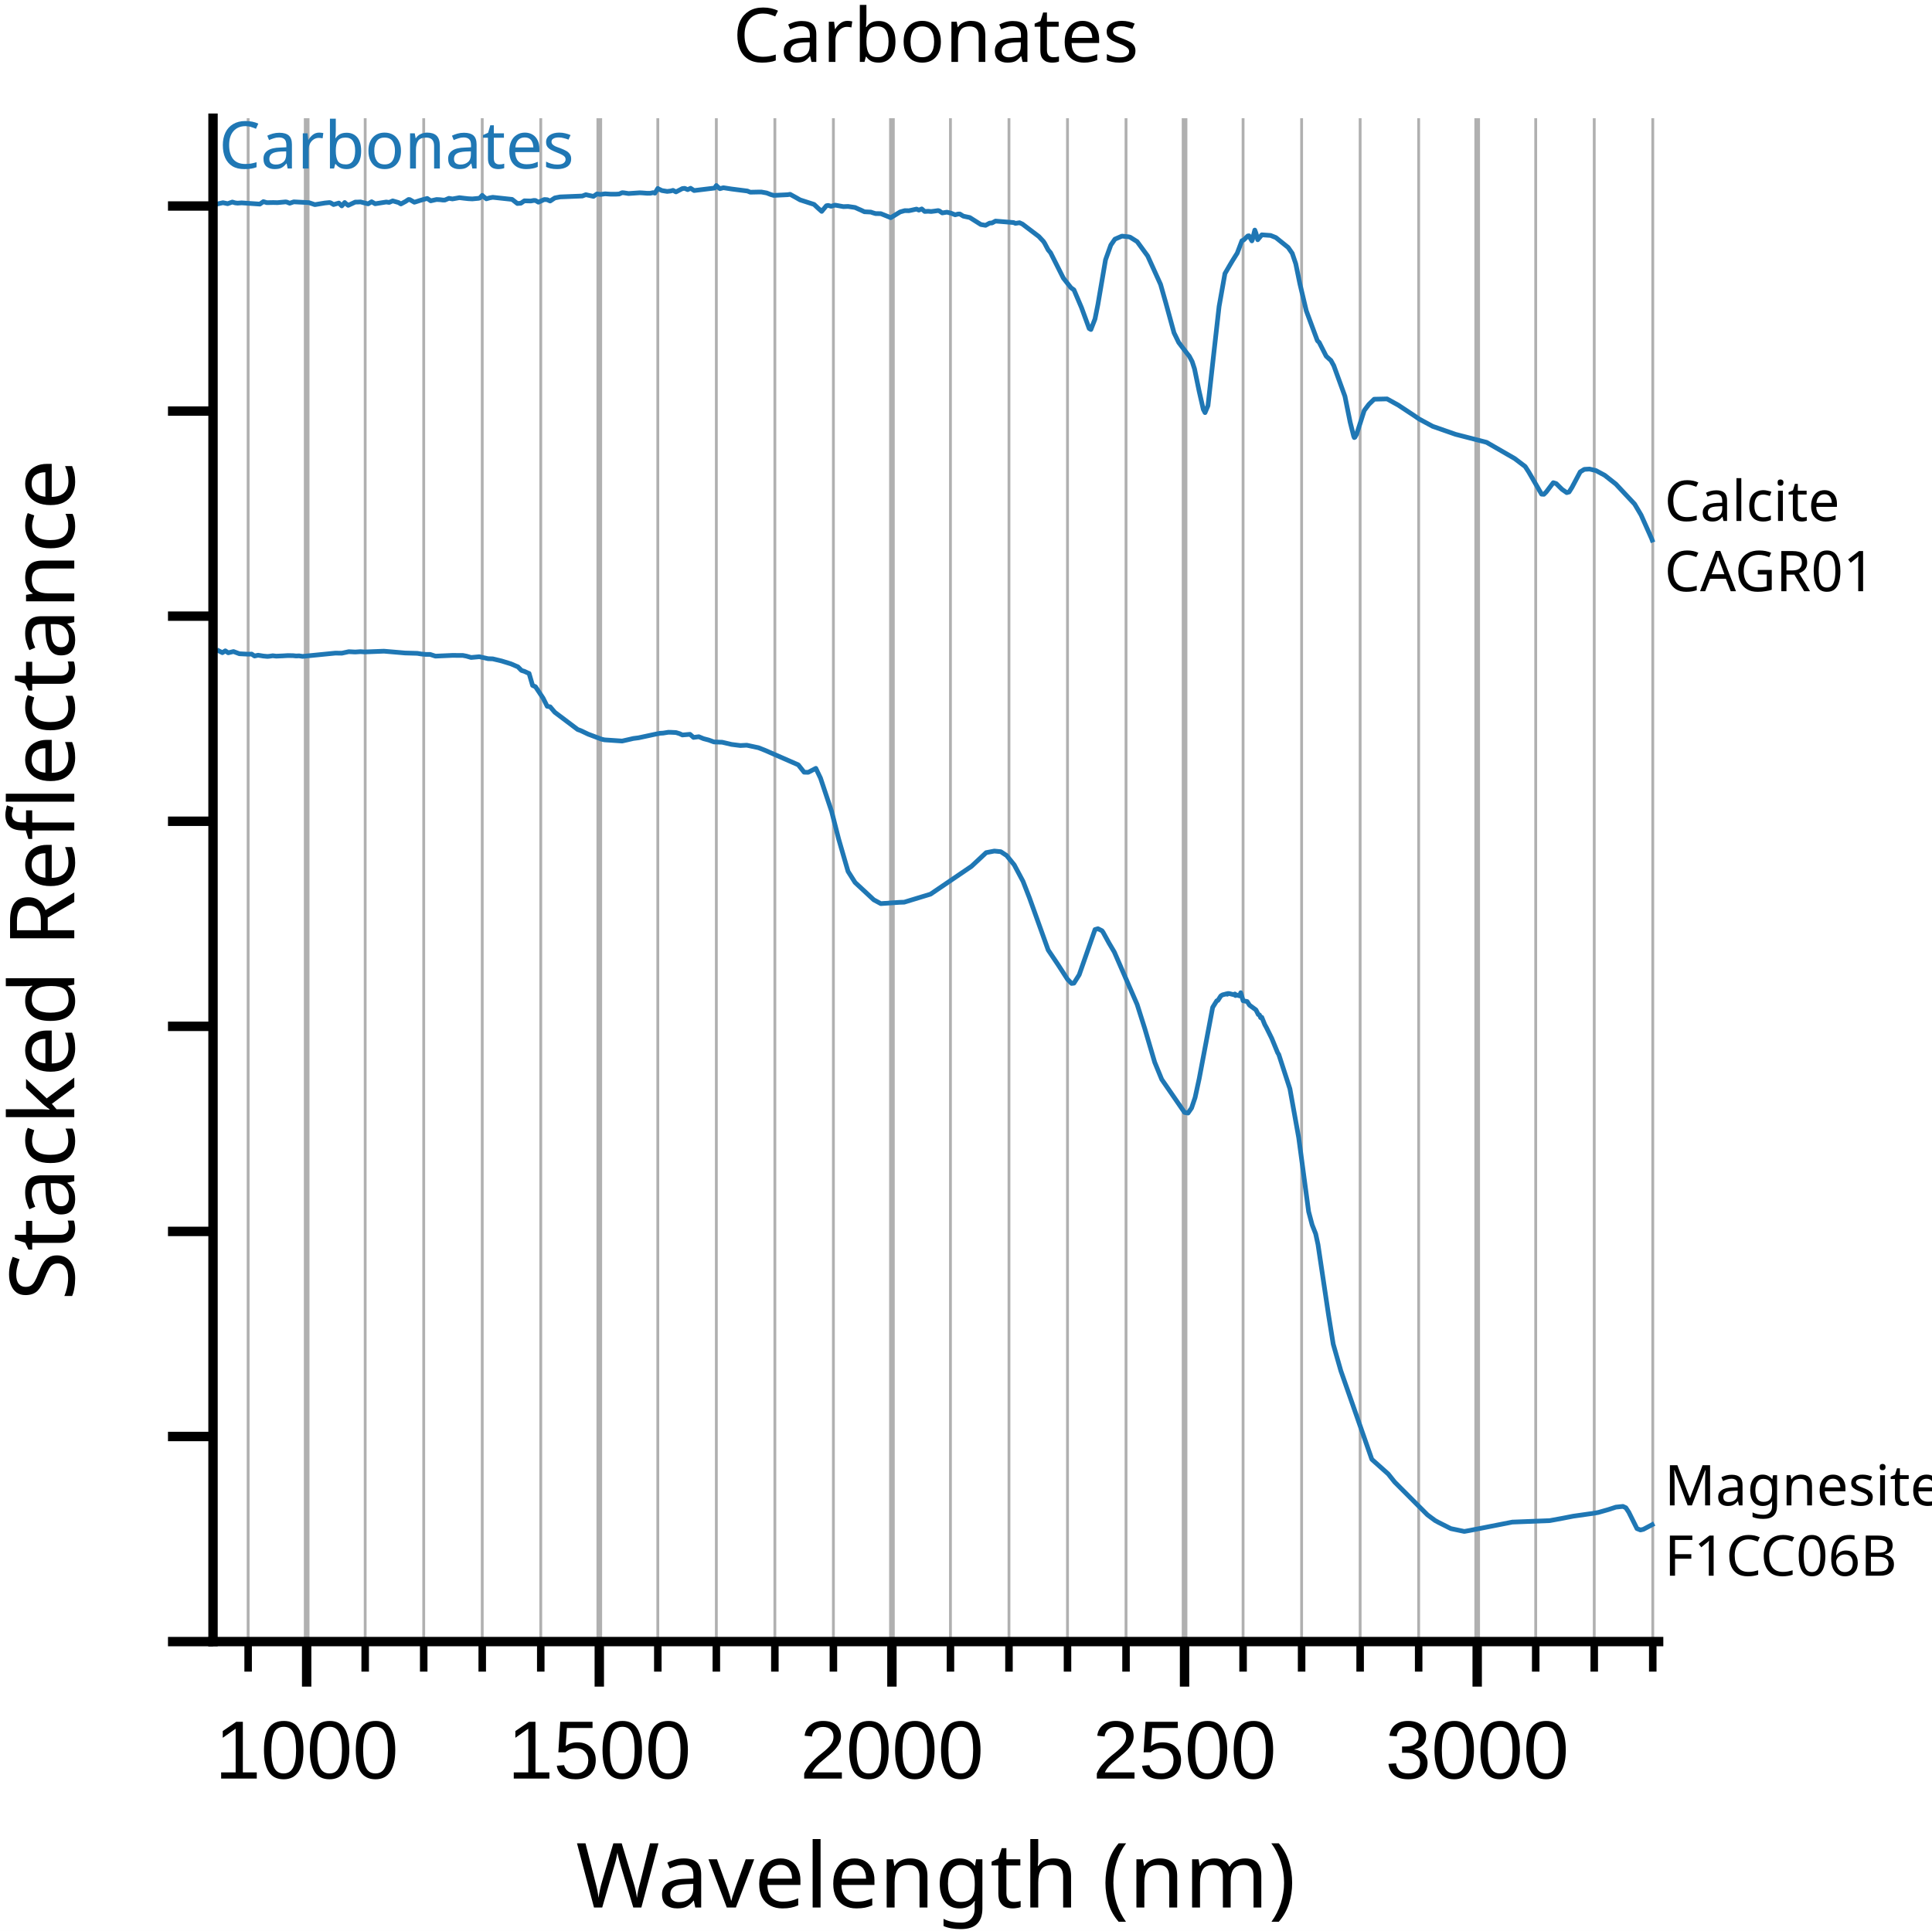
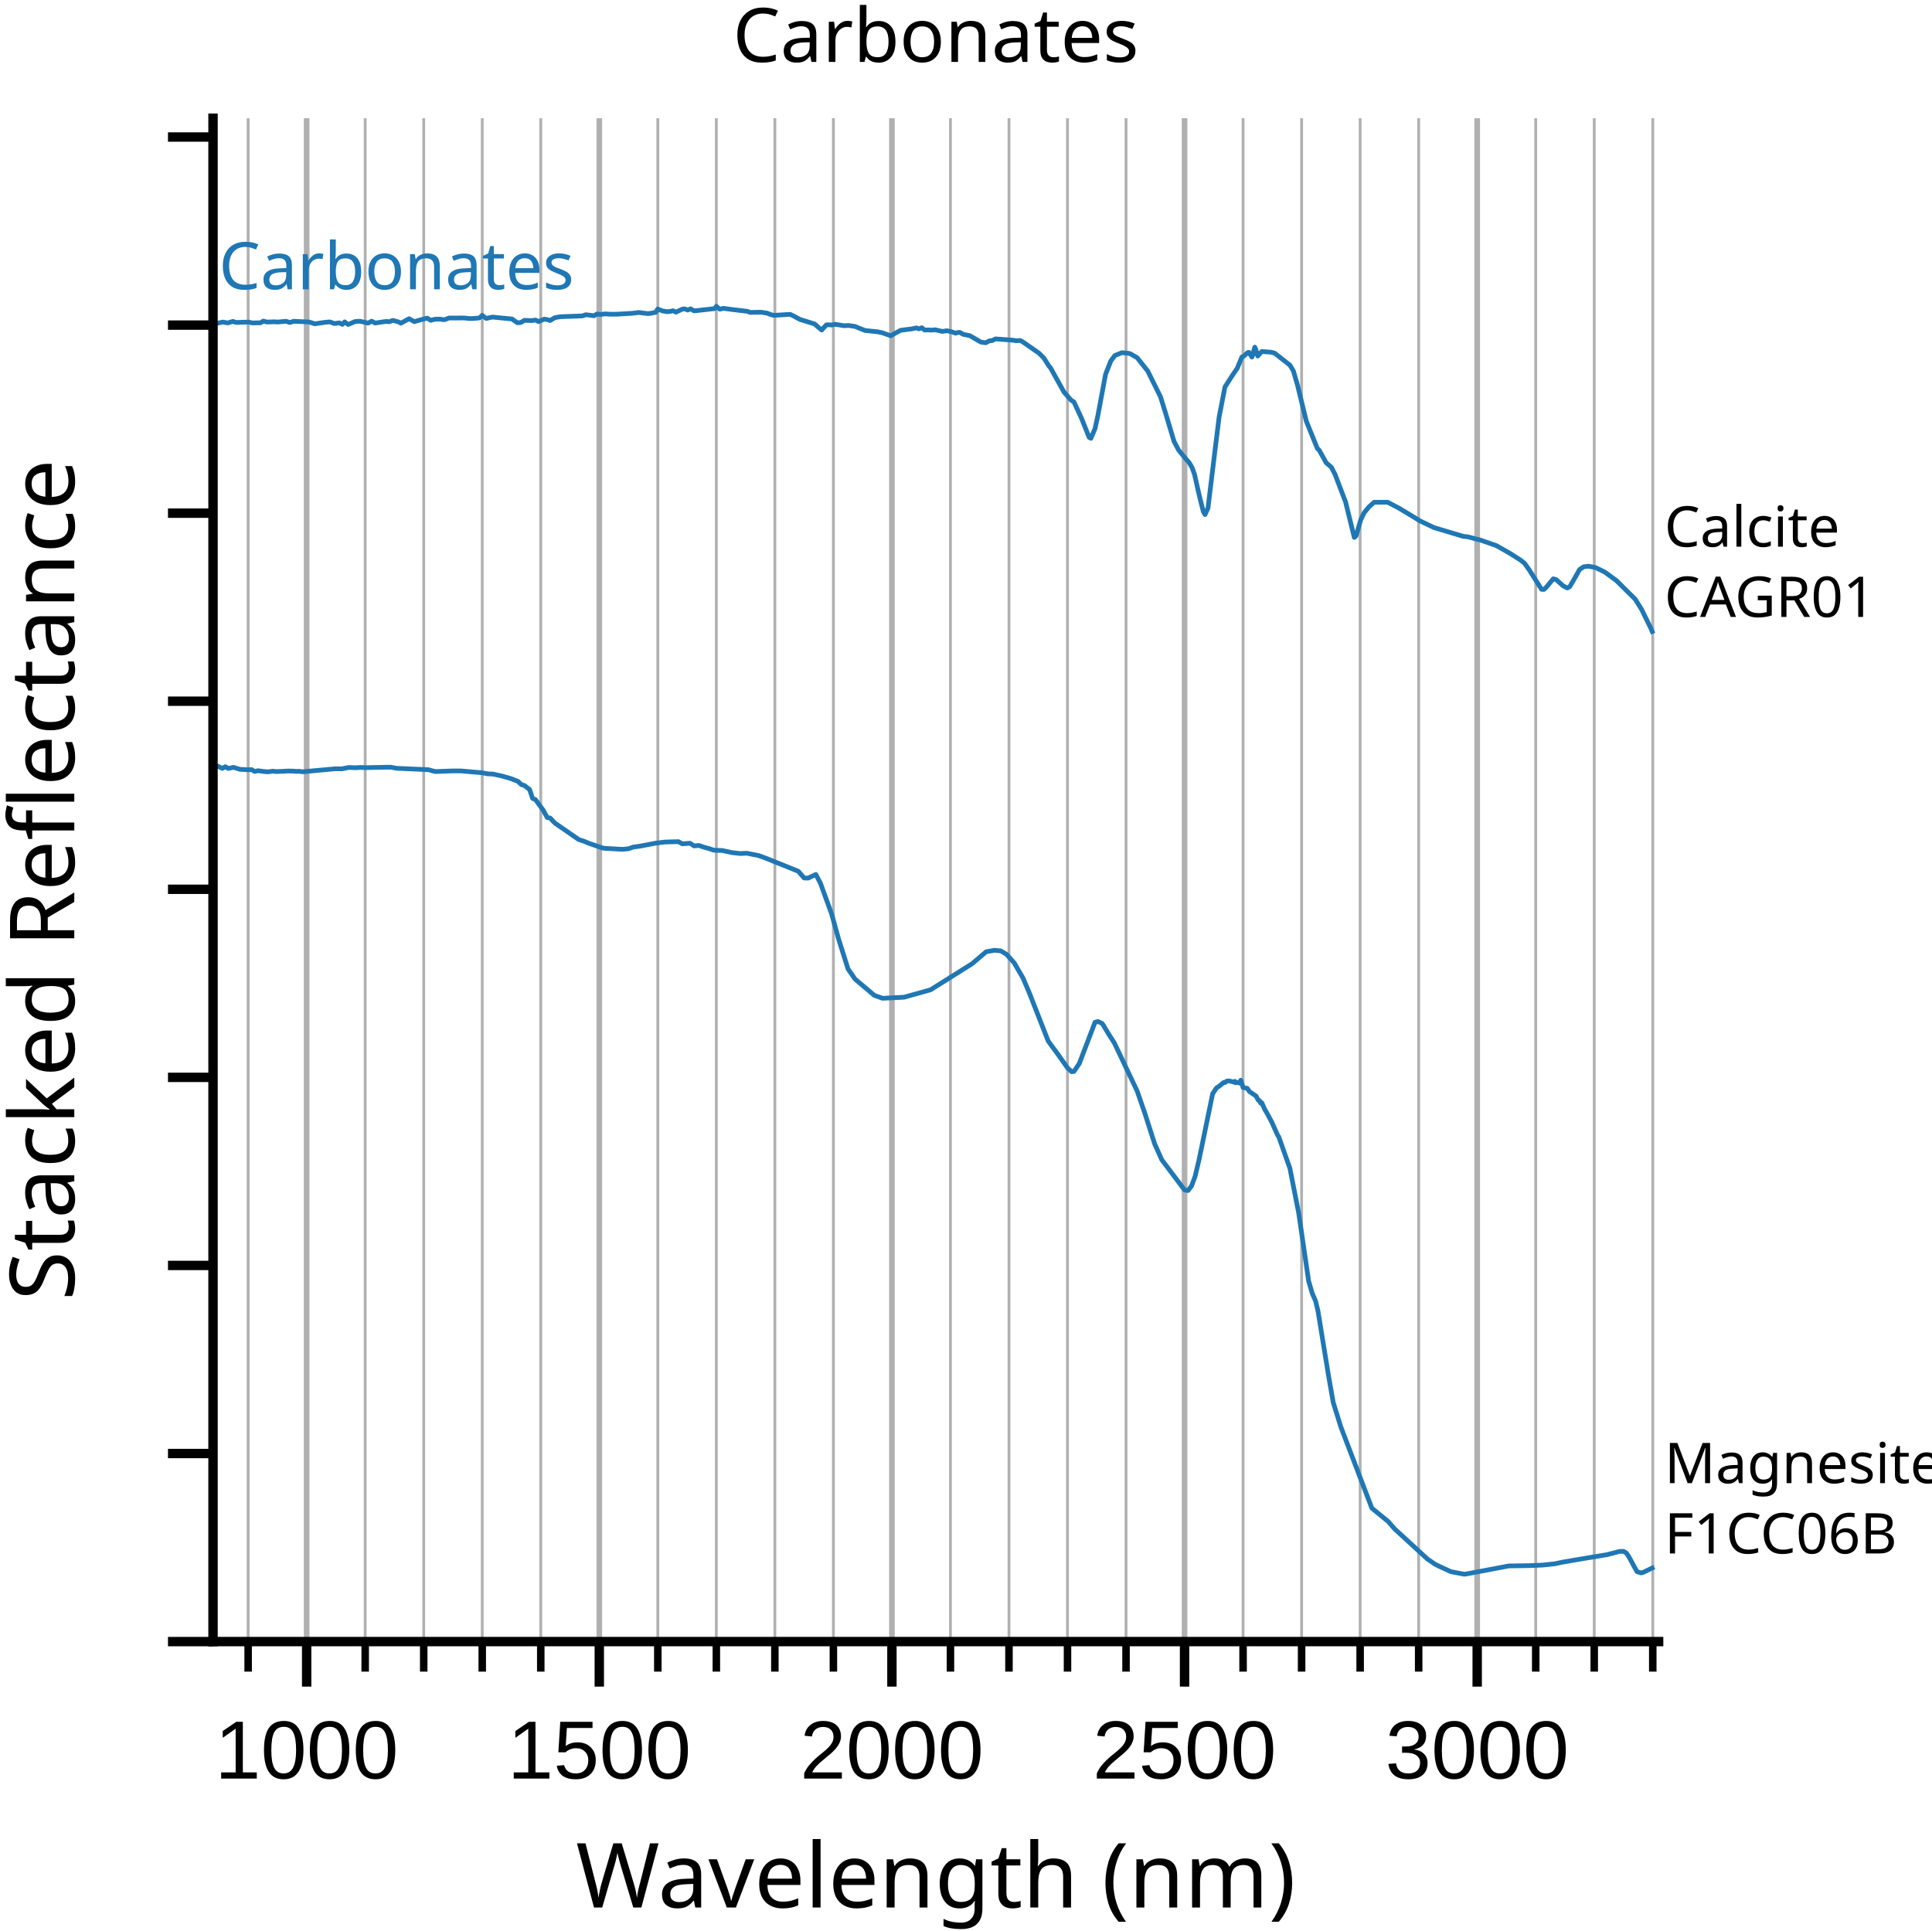
<svg xmlns="http://www.w3.org/2000/svg" xmlns:xlink="http://www.w3.org/1999/xlink" width="205.888pt" height="205.798pt" viewBox="0 0 205.888 205.798" version="1.1">
  <defs>
    <style type="text/css">*{stroke-linejoin: round; stroke-linecap: butt}</style>
  </defs>
  <g id="figure_1">
    <g id="patch_1">
      <path d="M 0 205.798  L 205.888 205.798  L 205.888 0  L 0 0  z " style="fill: #ffffff" />
    </g>
    <g id="axes_1">
      <g id="patch_2">
        <path d="M 22.701 174.959  L 176.755 174.959  L 176.755 12.598  L 22.701 12.598  z " style="fill: #ffffff" />
      </g>
      <g id="matplotlib.axis_1">
        <g id="xtick_1">
          <g id="line2d_1">
-             <path d="M 32.68 174.959  L 32.68 12.598  " clip-path="url(#p434ab0bc68)" style="fill: none; stroke: #b0b0b0; stroke-width: 0.6; stroke-linecap: square" />
+             <path d="M 32.68 174.959  L 32.68 12.598  " clip-path="url(#pa2abac0d50)" style="fill: none; stroke: #b0b0b0; stroke-width: 0.6; stroke-linecap: square" />
          </g>
          <g id="line2d_2">
            <defs>
-               <path id="ma4234cf986" d="M 0 0  L 0 4.8  " style="stroke: #000000" />
+               <path id="mbde51d1d31" d="M 0 0  L 0 4.8  " style="stroke: #000000" />
            </defs>
            <g>
-               <use xlink:href="#ma4234cf986" x="32.68" y="174.959" style="stroke: #000000" />
+               <use xlink:href="#mbde51d1d31" x="32.68" y="174.959" style="stroke: #000000" />
            </g>
          </g>
          <g id="text_1">
            <text style="font: 8.8px 'Arial'; text-anchor: middle" x="32.68" y="189.558" transform="rotate(-0 32.68021 189.5577)">1000</text>
          </g>
        </g>
        <g id="xtick_2">
          <g id="line2d_3">
-             <path d="M 63.865 174.959  L 63.865 12.598  " clip-path="url(#p434ab0bc68)" style="fill: none; stroke: #b0b0b0; stroke-width: 0.6; stroke-linecap: square" />
+             <path d="M 63.865 174.959  L 63.865 12.598  " clip-path="url(#pa2abac0d50)" style="fill: none; stroke: #b0b0b0; stroke-width: 0.6; stroke-linecap: square" />
          </g>
          <g id="line2d_4">
            <g>
-               <use xlink:href="#ma4234cf986" x="63.865" y="174.959" style="stroke: #000000" />
+               <use xlink:href="#mbde51d1d31" x="63.865" y="174.959" style="stroke: #000000" />
            </g>
          </g>
          <g id="text_2">
            <text style="font: 8.8px 'Arial'; text-anchor: middle" x="63.865" y="189.558" transform="rotate(-0 63.86526 189.5577)">1500</text>
          </g>
        </g>
        <g id="xtick_3">
          <g id="line2d_5">
-             <path d="M 95.05 174.959  L 95.05 12.598  " clip-path="url(#p434ab0bc68)" style="fill: none; stroke: #b0b0b0; stroke-width: 0.6; stroke-linecap: square" />
+             <path d="M 95.05 174.959  L 95.05 12.598  " clip-path="url(#pa2abac0d50)" style="fill: none; stroke: #b0b0b0; stroke-width: 0.6; stroke-linecap: square" />
          </g>
          <g id="line2d_6">
            <g>
-               <use xlink:href="#ma4234cf986" x="95.05" y="174.959" style="stroke: #000000" />
+               <use xlink:href="#mbde51d1d31" x="95.05" y="174.959" style="stroke: #000000" />
            </g>
          </g>
          <g id="text_3">
            <text style="font: 8.8px 'Arial'; text-anchor: middle" x="95.05" y="189.558" transform="rotate(-0 95.0503 189.5577)">2000</text>
          </g>
        </g>
        <g id="xtick_4">
          <g id="line2d_7">
-             <path d="M 126.235 174.959  L 126.235 12.598  " clip-path="url(#p434ab0bc68)" style="fill: none; stroke: #b0b0b0; stroke-width: 0.6; stroke-linecap: square" />
+             <path d="M 126.235 174.959  L 126.235 12.598  " clip-path="url(#pa2abac0d50)" style="fill: none; stroke: #b0b0b0; stroke-width: 0.6; stroke-linecap: square" />
          </g>
          <g id="line2d_8">
            <g>
-               <use xlink:href="#ma4234cf986" x="126.235" y="174.959" style="stroke: #000000" />
+               <use xlink:href="#mbde51d1d31" x="126.235" y="174.959" style="stroke: #000000" />
            </g>
          </g>
          <g id="text_4">
            <text style="font: 8.8px 'Arial'; text-anchor: middle" x="126.235" y="189.558" transform="rotate(-0 126.2353 189.5577)">2500</text>
          </g>
        </g>
        <g id="xtick_5">
          <g id="line2d_9">
-             <path d="M 157.42 174.959  L 157.42 12.598  " clip-path="url(#p434ab0bc68)" style="fill: none; stroke: #b0b0b0; stroke-width: 0.6; stroke-linecap: square" />
+             <path d="M 157.42 174.959  L 157.42 12.598  " clip-path="url(#pa2abac0d50)" style="fill: none; stroke: #b0b0b0; stroke-width: 0.6; stroke-linecap: square" />
          </g>
          <g id="line2d_10">
            <g>
-               <use xlink:href="#ma4234cf986" x="157.42" y="174.959" style="stroke: #000000" />
+               <use xlink:href="#mbde51d1d31" x="157.42" y="174.959" style="stroke: #000000" />
            </g>
          </g>
          <g id="text_5">
            <text style="font: 8.8px 'Arial'; text-anchor: middle" x="157.42" y="189.558" transform="rotate(-0 157.4204 189.5577)">3000</text>
          </g>
        </g>
        <g id="xtick_6">
          <g id="line2d_11">
-             <path d="M 26.443 174.959  L 26.443 12.598  " clip-path="url(#p434ab0bc68)" style="fill: none; stroke: #b0b0b0; stroke-width: 0.3; stroke-linecap: square" />
+             <path d="M 26.443 174.959  L 26.443 12.598  " clip-path="url(#pa2abac0d50)" style="fill: none; stroke: #b0b0b0; stroke-width: 0.3; stroke-linecap: square" />
          </g>
          <g id="line2d_12">
            <defs>
-               <path id="ma68e6fcdfa" d="M 0 0  L 0 3.2  " style="stroke: #000000; stroke-width: 0.8" />
+               <path id="m80a2dc3d0b" d="M 0 0  L 0 3.2  " style="stroke: #000000; stroke-width: 0.8" />
            </defs>
            <g>
-               <use xlink:href="#ma68e6fcdfa" x="26.443" y="174.959" style="stroke: #000000; stroke-width: 0.8" />
+               <use xlink:href="#m80a2dc3d0b" x="26.443" y="174.959" style="stroke: #000000; stroke-width: 0.8" />
            </g>
          </g>
        </g>
        <g id="xtick_7">
          <g id="line2d_13">
-             <path d="M 38.917 174.959  L 38.917 12.598  " clip-path="url(#p434ab0bc68)" style="fill: none; stroke: #b0b0b0; stroke-width: 0.3; stroke-linecap: square" />
+             <path d="M 38.917 174.959  L 38.917 12.598  " clip-path="url(#pa2abac0d50)" style="fill: none; stroke: #b0b0b0; stroke-width: 0.3; stroke-linecap: square" />
          </g>
          <g id="line2d_14">
            <g>
-               <use xlink:href="#ma68e6fcdfa" x="38.917" y="174.959" style="stroke: #000000; stroke-width: 0.8" />
+               <use xlink:href="#m80a2dc3d0b" x="38.917" y="174.959" style="stroke: #000000; stroke-width: 0.8" />
            </g>
          </g>
        </g>
        <g id="xtick_8">
          <g id="line2d_15">
-             <path d="M 45.154 174.959  L 45.154 12.598  " clip-path="url(#p434ab0bc68)" style="fill: none; stroke: #b0b0b0; stroke-width: 0.3; stroke-linecap: square" />
+             <path d="M 45.154 174.959  L 45.154 12.598  " clip-path="url(#pa2abac0d50)" style="fill: none; stroke: #b0b0b0; stroke-width: 0.3; stroke-linecap: square" />
          </g>
          <g id="line2d_16">
            <g>
-               <use xlink:href="#ma68e6fcdfa" x="45.154" y="174.959" style="stroke: #000000; stroke-width: 0.8" />
+               <use xlink:href="#m80a2dc3d0b" x="45.154" y="174.959" style="stroke: #000000; stroke-width: 0.8" />
            </g>
          </g>
        </g>
        <g id="xtick_9">
          <g id="line2d_17">
-             <path d="M 51.391 174.959  L 51.391 12.598  " clip-path="url(#p434ab0bc68)" style="fill: none; stroke: #b0b0b0; stroke-width: 0.3; stroke-linecap: square" />
+             <path d="M 51.391 174.959  L 51.391 12.598  " clip-path="url(#pa2abac0d50)" style="fill: none; stroke: #b0b0b0; stroke-width: 0.3; stroke-linecap: square" />
          </g>
          <g id="line2d_18">
            <g>
-               <use xlink:href="#ma68e6fcdfa" x="51.391" y="174.959" style="stroke: #000000; stroke-width: 0.8" />
+               <use xlink:href="#m80a2dc3d0b" x="51.391" y="174.959" style="stroke: #000000; stroke-width: 0.8" />
            </g>
          </g>
        </g>
        <g id="xtick_10">
          <g id="line2d_19">
-             <path d="M 57.628 174.959  L 57.628 12.598  " clip-path="url(#p434ab0bc68)" style="fill: none; stroke: #b0b0b0; stroke-width: 0.3; stroke-linecap: square" />
+             <path d="M 57.628 174.959  L 57.628 12.598  " clip-path="url(#pa2abac0d50)" style="fill: none; stroke: #b0b0b0; stroke-width: 0.3; stroke-linecap: square" />
          </g>
          <g id="line2d_20">
            <g>
-               <use xlink:href="#ma68e6fcdfa" x="57.628" y="174.959" style="stroke: #000000; stroke-width: 0.8" />
+               <use xlink:href="#m80a2dc3d0b" x="57.628" y="174.959" style="stroke: #000000; stroke-width: 0.8" />
            </g>
          </g>
        </g>
        <g id="xtick_11">
          <g id="line2d_21">
-             <path d="M 70.102 174.959  L 70.102 12.598  " clip-path="url(#p434ab0bc68)" style="fill: none; stroke: #b0b0b0; stroke-width: 0.3; stroke-linecap: square" />
+             <path d="M 70.102 174.959  L 70.102 12.598  " clip-path="url(#pa2abac0d50)" style="fill: none; stroke: #b0b0b0; stroke-width: 0.3; stroke-linecap: square" />
          </g>
          <g id="line2d_22">
            <g>
-               <use xlink:href="#ma68e6fcdfa" x="70.102" y="174.959" style="stroke: #000000; stroke-width: 0.8" />
+               <use xlink:href="#m80a2dc3d0b" x="70.102" y="174.959" style="stroke: #000000; stroke-width: 0.8" />
            </g>
          </g>
        </g>
        <g id="xtick_12">
          <g id="line2d_23">
-             <path d="M 76.339 174.959  L 76.339 12.598  " clip-path="url(#p434ab0bc68)" style="fill: none; stroke: #b0b0b0; stroke-width: 0.3; stroke-linecap: square" />
+             <path d="M 76.339 174.959  L 76.339 12.598  " clip-path="url(#pa2abac0d50)" style="fill: none; stroke: #b0b0b0; stroke-width: 0.3; stroke-linecap: square" />
          </g>
          <g id="line2d_24">
            <g>
-               <use xlink:href="#ma68e6fcdfa" x="76.339" y="174.959" style="stroke: #000000; stroke-width: 0.8" />
+               <use xlink:href="#m80a2dc3d0b" x="76.339" y="174.959" style="stroke: #000000; stroke-width: 0.8" />
            </g>
          </g>
        </g>
        <g id="xtick_13">
          <g id="line2d_25">
-             <path d="M 82.576 174.959  L 82.576 12.598  " clip-path="url(#p434ab0bc68)" style="fill: none; stroke: #b0b0b0; stroke-width: 0.3; stroke-linecap: square" />
+             <path d="M 82.576 174.959  L 82.576 12.598  " clip-path="url(#pa2abac0d50)" style="fill: none; stroke: #b0b0b0; stroke-width: 0.3; stroke-linecap: square" />
          </g>
          <g id="line2d_26">
            <g>
-               <use xlink:href="#ma68e6fcdfa" x="82.576" y="174.959" style="stroke: #000000; stroke-width: 0.8" />
+               <use xlink:href="#m80a2dc3d0b" x="82.576" y="174.959" style="stroke: #000000; stroke-width: 0.8" />
            </g>
          </g>
        </g>
        <g id="xtick_14">
          <g id="line2d_27">
-             <path d="M 88.813 174.959  L 88.813 12.598  " clip-path="url(#p434ab0bc68)" style="fill: none; stroke: #b0b0b0; stroke-width: 0.3; stroke-linecap: square" />
+             <path d="M 88.813 174.959  L 88.813 12.598  " clip-path="url(#pa2abac0d50)" style="fill: none; stroke: #b0b0b0; stroke-width: 0.3; stroke-linecap: square" />
          </g>
          <g id="line2d_28">
            <g>
-               <use xlink:href="#ma68e6fcdfa" x="88.813" y="174.959" style="stroke: #000000; stroke-width: 0.8" />
+               <use xlink:href="#m80a2dc3d0b" x="88.813" y="174.959" style="stroke: #000000; stroke-width: 0.8" />
            </g>
          </g>
        </g>
        <g id="xtick_15">
          <g id="line2d_29">
-             <path d="M 101.287 174.959  L 101.287 12.598  " clip-path="url(#p434ab0bc68)" style="fill: none; stroke: #b0b0b0; stroke-width: 0.3; stroke-linecap: square" />
+             <path d="M 101.287 174.959  L 101.287 12.598  " clip-path="url(#pa2abac0d50)" style="fill: none; stroke: #b0b0b0; stroke-width: 0.3; stroke-linecap: square" />
          </g>
          <g id="line2d_30">
            <g>
-               <use xlink:href="#ma68e6fcdfa" x="101.287" y="174.959" style="stroke: #000000; stroke-width: 0.8" />
+               <use xlink:href="#m80a2dc3d0b" x="101.287" y="174.959" style="stroke: #000000; stroke-width: 0.8" />
            </g>
          </g>
        </g>
        <g id="xtick_16">
          <g id="line2d_31">
-             <path d="M 107.524 174.959  L 107.524 12.598  " clip-path="url(#p434ab0bc68)" style="fill: none; stroke: #b0b0b0; stroke-width: 0.3; stroke-linecap: square" />
+             <path d="M 107.524 174.959  L 107.524 12.598  " clip-path="url(#pa2abac0d50)" style="fill: none; stroke: #b0b0b0; stroke-width: 0.3; stroke-linecap: square" />
          </g>
          <g id="line2d_32">
            <g>
-               <use xlink:href="#ma68e6fcdfa" x="107.524" y="174.959" style="stroke: #000000; stroke-width: 0.8" />
+               <use xlink:href="#m80a2dc3d0b" x="107.524" y="174.959" style="stroke: #000000; stroke-width: 0.8" />
            </g>
          </g>
        </g>
        <g id="xtick_17">
          <g id="line2d_33">
-             <path d="M 113.761 174.959  L 113.761 12.598  " clip-path="url(#p434ab0bc68)" style="fill: none; stroke: #b0b0b0; stroke-width: 0.3; stroke-linecap: square" />
+             <path d="M 113.761 174.959  L 113.761 12.598  " clip-path="url(#pa2abac0d50)" style="fill: none; stroke: #b0b0b0; stroke-width: 0.3; stroke-linecap: square" />
          </g>
          <g id="line2d_34">
            <g>
-               <use xlink:href="#ma68e6fcdfa" x="113.761" y="174.959" style="stroke: #000000; stroke-width: 0.8" />
+               <use xlink:href="#m80a2dc3d0b" x="113.761" y="174.959" style="stroke: #000000; stroke-width: 0.8" />
            </g>
          </g>
        </g>
        <g id="xtick_18">
          <g id="line2d_35">
-             <path d="M 119.998 174.959  L 119.998 12.598  " clip-path="url(#p434ab0bc68)" style="fill: none; stroke: #b0b0b0; stroke-width: 0.3; stroke-linecap: square" />
+             <path d="M 119.998 174.959  L 119.998 12.598  " clip-path="url(#pa2abac0d50)" style="fill: none; stroke: #b0b0b0; stroke-width: 0.3; stroke-linecap: square" />
          </g>
          <g id="line2d_36">
            <g>
-               <use xlink:href="#ma68e6fcdfa" x="119.998" y="174.959" style="stroke: #000000; stroke-width: 0.8" />
+               <use xlink:href="#m80a2dc3d0b" x="119.998" y="174.959" style="stroke: #000000; stroke-width: 0.8" />
            </g>
          </g>
        </g>
        <g id="xtick_19">
          <g id="line2d_37">
-             <path d="M 132.472 174.959  L 132.472 12.598  " clip-path="url(#p434ab0bc68)" style="fill: none; stroke: #b0b0b0; stroke-width: 0.3; stroke-linecap: square" />
+             <path d="M 132.472 174.959  L 132.472 12.598  " clip-path="url(#pa2abac0d50)" style="fill: none; stroke: #b0b0b0; stroke-width: 0.3; stroke-linecap: square" />
          </g>
          <g id="line2d_38">
            <g>
-               <use xlink:href="#ma68e6fcdfa" x="132.472" y="174.959" style="stroke: #000000; stroke-width: 0.8" />
+               <use xlink:href="#m80a2dc3d0b" x="132.472" y="174.959" style="stroke: #000000; stroke-width: 0.8" />
            </g>
          </g>
        </g>
        <g id="xtick_20">
          <g id="line2d_39">
-             <path d="M 138.709 174.959  L 138.709 12.598  " clip-path="url(#p434ab0bc68)" style="fill: none; stroke: #b0b0b0; stroke-width: 0.3; stroke-linecap: square" />
+             <path d="M 138.709 174.959  L 138.709 12.598  " clip-path="url(#pa2abac0d50)" style="fill: none; stroke: #b0b0b0; stroke-width: 0.3; stroke-linecap: square" />
          </g>
          <g id="line2d_40">
            <g>
-               <use xlink:href="#ma68e6fcdfa" x="138.709" y="174.959" style="stroke: #000000; stroke-width: 0.8" />
+               <use xlink:href="#m80a2dc3d0b" x="138.709" y="174.959" style="stroke: #000000; stroke-width: 0.8" />
            </g>
          </g>
        </g>
        <g id="xtick_21">
          <g id="line2d_41">
-             <path d="M 144.946 174.959  L 144.946 12.598  " clip-path="url(#p434ab0bc68)" style="fill: none; stroke: #b0b0b0; stroke-width: 0.3; stroke-linecap: square" />
+             <path d="M 144.946 174.959  L 144.946 12.598  " clip-path="url(#pa2abac0d50)" style="fill: none; stroke: #b0b0b0; stroke-width: 0.3; stroke-linecap: square" />
          </g>
          <g id="line2d_42">
            <g>
-               <use xlink:href="#ma68e6fcdfa" x="144.946" y="174.959" style="stroke: #000000; stroke-width: 0.8" />
+               <use xlink:href="#m80a2dc3d0b" x="144.946" y="174.959" style="stroke: #000000; stroke-width: 0.8" />
            </g>
          </g>
        </g>
        <g id="xtick_22">
          <g id="line2d_43">
-             <path d="M 151.183 174.959  L 151.183 12.598  " clip-path="url(#p434ab0bc68)" style="fill: none; stroke: #b0b0b0; stroke-width: 0.3; stroke-linecap: square" />
+             <path d="M 151.183 174.959  L 151.183 12.598  " clip-path="url(#pa2abac0d50)" style="fill: none; stroke: #b0b0b0; stroke-width: 0.3; stroke-linecap: square" />
          </g>
          <g id="line2d_44">
            <g>
-               <use xlink:href="#ma68e6fcdfa" x="151.183" y="174.959" style="stroke: #000000; stroke-width: 0.8" />
+               <use xlink:href="#m80a2dc3d0b" x="151.183" y="174.959" style="stroke: #000000; stroke-width: 0.8" />
            </g>
          </g>
        </g>
        <g id="xtick_23">
          <g id="line2d_45">
-             <path d="M 163.657 174.959  L 163.657 12.598  " clip-path="url(#p434ab0bc68)" style="fill: none; stroke: #b0b0b0; stroke-width: 0.3; stroke-linecap: square" />
+             <path d="M 163.657 174.959  L 163.657 12.598  " clip-path="url(#pa2abac0d50)" style="fill: none; stroke: #b0b0b0; stroke-width: 0.3; stroke-linecap: square" />
          </g>
          <g id="line2d_46">
            <g>
-               <use xlink:href="#ma68e6fcdfa" x="163.657" y="174.959" style="stroke: #000000; stroke-width: 0.8" />
+               <use xlink:href="#m80a2dc3d0b" x="163.657" y="174.959" style="stroke: #000000; stroke-width: 0.8" />
            </g>
          </g>
        </g>
        <g id="xtick_24">
          <g id="line2d_47">
-             <path d="M 169.894 174.959  L 169.894 12.598  " clip-path="url(#p434ab0bc68)" style="fill: none; stroke: #b0b0b0; stroke-width: 0.3; stroke-linecap: square" />
+             <path d="M 169.894 174.959  L 169.894 12.598  " clip-path="url(#pa2abac0d50)" style="fill: none; stroke: #b0b0b0; stroke-width: 0.3; stroke-linecap: square" />
          </g>
          <g id="line2d_48">
            <g>
-               <use xlink:href="#ma68e6fcdfa" x="169.894" y="174.959" style="stroke: #000000; stroke-width: 0.8" />
+               <use xlink:href="#m80a2dc3d0b" x="169.894" y="174.959" style="stroke: #000000; stroke-width: 0.8" />
            </g>
          </g>
        </g>
        <g id="xtick_25">
          <g id="line2d_49">
-             <path d="M 176.131 174.959  L 176.131 12.598  " clip-path="url(#p434ab0bc68)" style="fill: none; stroke: #b0b0b0; stroke-width: 0.3; stroke-linecap: square" />
+             <path d="M 176.131 174.959  L 176.131 12.598  " clip-path="url(#pa2abac0d50)" style="fill: none; stroke: #b0b0b0; stroke-width: 0.3; stroke-linecap: square" />
          </g>
          <g id="line2d_50">
            <g>
-               <use xlink:href="#ma68e6fcdfa" x="176.131" y="174.959" style="stroke: #000000; stroke-width: 0.8" />
+               <use xlink:href="#m80a2dc3d0b" x="176.131" y="174.959" style="stroke: #000000; stroke-width: 0.8" />
            </g>
          </g>
        </g>
        <g id="text_6">
          <text style="font: 9.6px 'Futura', sans-serif; text-anchor: middle" x="99.728" y="203.303" transform="rotate(-0 99.72806 203.3032)">Wavelength (nm)</text>
        </g>
      </g>
      <g id="matplotlib.axis_2">
        <g id="ytick_1">
          <g id="line2d_51">
            <defs>
-               <path id="me631d592ec" d="M 0 0  L -4.8 0  " style="stroke: #000000" />
+               <path id="m50ef65e3bb" d="M 0 0  L -4.8 0  " style="stroke: #000000" />
            </defs>
            <g>
-               <use xlink:href="#me631d592ec" x="22.701" y="174.959" style="stroke: #000000" />
+               <use xlink:href="#m50ef65e3bb" x="22.701" y="174.959" style="stroke: #000000" />
            </g>
          </g>
        </g>
        <g id="ytick_2">
          <g id="line2d_52">
            <g>
-               <use xlink:href="#me631d592ec" x="22.701" y="153.101" style="stroke: #000000" />
+               <use xlink:href="#m50ef65e3bb" x="22.701" y="154.914" style="stroke: #000000" />
            </g>
          </g>
        </g>
        <g id="ytick_3">
          <g id="line2d_53">
            <g>
-               <use xlink:href="#me631d592ec" x="22.701" y="131.244" style="stroke: #000000" />
+               <use xlink:href="#m50ef65e3bb" x="22.701" y="134.87" style="stroke: #000000" />
            </g>
          </g>
        </g>
        <g id="ytick_4">
          <g id="line2d_54">
            <g>
-               <use xlink:href="#me631d592ec" x="22.701" y="109.387" style="stroke: #000000" />
+               <use xlink:href="#m50ef65e3bb" x="22.701" y="114.826" style="stroke: #000000" />
            </g>
          </g>
        </g>
        <g id="ytick_5">
          <g id="line2d_55">
            <g>
-               <use xlink:href="#me631d592ec" x="22.701" y="87.53" style="stroke: #000000" />
+               <use xlink:href="#m50ef65e3bb" x="22.701" y="94.781" style="stroke: #000000" />
            </g>
          </g>
        </g>
        <g id="ytick_6">
          <g id="line2d_56">
            <g>
-               <use xlink:href="#me631d592ec" x="22.701" y="65.672" style="stroke: #000000" />
+               <use xlink:href="#m50ef65e3bb" x="22.701" y="74.737" style="stroke: #000000" />
            </g>
          </g>
        </g>
        <g id="ytick_7">
          <g id="line2d_57">
            <g>
-               <use xlink:href="#me631d592ec" x="22.701" y="43.815" style="stroke: #000000" />
+               <use xlink:href="#m50ef65e3bb" x="22.701" y="54.692" style="stroke: #000000" />
            </g>
          </g>
        </g>
        <g id="ytick_8">
          <g id="line2d_58">
            <g>
-               <use xlink:href="#me631d592ec" x="22.701" y="21.958" style="stroke: #000000" />
+               <use xlink:href="#m50ef65e3bb" x="22.701" y="34.648" style="stroke: #000000" />
+             </g>
+           </g>
+         </g>
+         <g id="ytick_9">
+           <g id="line2d_59">
+             <g>
+               <use xlink:href="#m50ef65e3bb" x="22.701" y="14.604" style="stroke: #000000" />
            </g>
          </g>
        </g>
        <g id="text_7">
          <text style="font: 9.6px 'Futura', sans-serif; text-anchor: middle" x="7.917" y="93.778" transform="rotate(-90 7.917 93.77814)">Stacked Reflectance</text>
        </g>
      </g>
-       <g id="line2d_59">
-         <path d="M 23.325 21.702  L 23.761 21.604  L 24.26 21.708  L 24.759 21.533  L 25.071 21.625  L 25.321 21.651  L 25.757 21.62  L 27.691 21.753  L 28.065 21.49  L 28.439 21.599  L 28.813 21.592  L 29.125 21.586  L 29.562 21.597  L 30.435 21.518  L 30.56 21.535  L 30.871 21.66  L 31.308 21.513  L 32.93 21.598  L 33.553 21.811  L 34.614 21.636  L 35.113 21.586  L 35.237 21.618  L 35.549 21.801  L 36.111 21.641  L 36.422 21.944  L 36.485 21.872  L 36.734 21.583  L 36.797 21.652  L 37.108 21.886  L 37.857 21.537  L 38.106 21.536  L 38.418 21.52  L 39.229 21.727  L 39.603 21.502  L 39.978 21.717  L 41.163 21.53  L 41.474 21.573  L 41.849 21.409  L 42.472 21.587  L 42.722 21.738  L 43.221 21.471  L 43.533 21.263  L 43.657 21.268  L 44.156 21.555  L 44.343 21.499  L 44.78 21.358  L 45.341 21.199  L 45.528 21.151  L 45.903 21.404  L 46.215 21.333  L 46.526 21.263  L 46.901 21.284  L 47.212 21.324  L 47.4 21.324  L 47.836 21.137  L 48.21 21.202  L 48.397 21.171  L 48.959 21.068  L 49.458 21.129  L 49.894 21.177  L 50.331 21.2  L 51.017 21.135  L 51.142 21.094  L 51.391 20.818  L 51.454 20.893  L 51.828 21.191  L 52.202 21.084  L 52.514 21.029  L 54.572 21.251  L 55.133 21.689  L 55.508 21.658  L 55.882 21.404  L 56.568 21.422  L 56.88 21.363  L 57.067 21.369  L 57.379 21.549  L 58.002 21.263  L 58.314 21.284  L 58.626 21.425  L 59.125 21.096  L 59.686 20.987  L 62.057 20.892  L 62.431 20.749  L 63.242 20.931  L 63.616 20.67  L 63.99 20.722  L 64.489 20.657  L 65.05 20.694  L 65.674 20.694  L 65.986 20.677  L 66.298 20.535  L 66.485 20.549  L 66.984 20.626  L 68.169 20.546  L 68.418 20.557  L 68.98 20.6  L 69.291 20.597  L 69.603 20.531  L 69.79 20.586  L 70.102 20.084  L 70.165 20.131  L 70.539 20.311  L 71.1 20.401  L 71.474 20.356  L 71.724 20.289  L 72.036 20.453  L 72.722 20.097  L 72.971 20.073  L 73.283 20.211  L 73.595 20.065  L 73.969 20.308  L 76.152 20.042  L 76.339 19.77  L 76.402 19.845  L 76.713 20.11  L 77.088 20.008  L 77.961 20.143  L 79.645 20.358  L 79.957 20.484  L 80.892 20.464  L 81.142 20.465  L 81.703 20.566  L 82.14 20.736  L 82.452 20.825  L 83.948 20.752  L 84.198 20.708  L 84.635 20.949  L 84.884 21.087  L 85.258 21.303  L 86.755 21.787  L 87.192 22.198  L 87.566 22.53  L 88.065 21.93  L 88.252 21.891  L 88.564 21.983  L 89 21.862  L 89.874 22.022  L 90.373 22.003  L 91.121 22.114  L 91.495 22.286  L 91.745 22.391  L 92.119 22.571  L 92.805 22.604  L 92.992 22.671  L 93.304 22.764  L 93.865 22.772  L 94.926 23.199  L 95.237 23.01  L 95.923 22.59  L 96.422 22.449  L 96.859 22.458  L 97.109 22.408  L 97.67 22.283  L 97.919 22.395  L 98.231 22.266  L 98.543 22.537  L 98.917 22.517  L 99.229 22.544  L 99.603 22.496  L 99.978 22.442  L 100.102 22.483  L 100.414 22.693  L 100.913 22.612  L 101.35 22.721  L 101.786 22.893  L 102.098 22.812  L 102.285 22.807  L 102.659 23.037  L 103.346 23.184  L 104.531 23.931  L 105.03 24.014  L 105.466 23.777  L 105.716 23.762  L 106.09 23.563  L 108.023 23.721  L 108.21 23.806  L 108.647 23.737  L 108.959 23.881  L 110.705 25.204  L 111.204 25.739  L 111.329 25.934  L 111.703 26.639  L 111.953 26.932  L 113.325 29.651  L 114.136 30.672  L 114.447 30.894  L 115.258 32.799  L 116.069 35.013  L 116.256 35.119  L 116.693 33.991  L 117.005 32.429  L 117.815 27.685  L 118.377 26.121  L 118.813 25.489  L 119.562 25.165  L 120.248 25.235  L 120.435 25.28  L 121.183 25.751  L 122.306 27.285  L 123.678 30.31  L 124.24 32.29  L 125.113 35.474  L 125.612 36.502  L 126.485 37.65  L 126.734 37.952  L 127.046 38.539  L 127.296 39.309  L 127.795 41.723  L 128.231 43.627  L 128.418 43.978  L 128.73 43.239  L 129.354 37.641  L 129.915 32.663  L 130.539 29.155  L 131.1 28.193  L 131.35 27.774  L 131.724 27.175  L 131.849 26.979  L 132.348 25.657  L 132.535 25.578  L 132.971 25.15  L 133.096 25.129  L 133.408 25.673  L 133.47 25.527  L 133.72 24.522  L 133.845 24.856  L 134.032 25.552  L 134.094 25.473  L 134.468 25.028  L 135.404 25.094  L 135.965 25.32  L 137.275 26.373  L 137.711 27.002  L 138.086 28.114  L 138.522 30.238  L 139.208 33.12  L 140.393 36.314  L 140.58 36.49  L 140.892 37.102  L 141.329 37.959  L 141.641 38.248  L 141.828 38.409  L 142.14 38.975  L 143.325 42.235  L 143.886 45.011  L 144.26 46.492  L 144.323 46.637  L 144.385 46.606  L 144.572 46.279  L 145.383 43.751  L 145.882 43.091  L 146.443 42.547  L 147.815 42.516  L 149 43.171  L 150.622 44.241  L 151.246 44.666  L 152.68 45.44  L 155.113 46.29  L 158.418 47.143  L 161.412 48.869  L 162.535 49.722  L 162.909 50.298  L 164.281 52.667  L 164.531 52.682  L 164.78 52.434  L 165.529 51.443  L 165.84 51.541  L 166.464 52.157  L 166.963 52.506  L 167.212 52.435  L 167.524 51.94  L 168.398 50.296  L 168.834 50.024  L 169.395 49.991  L 170.082 50.158  L 171.017 50.66  L 172.202 51.595  L 174.198 53.726  L 174.884 54.885  L 176.007 57.401  L 176.069 57.569  L 176.069 57.569  " clip-path="url(#p434ab0bc68)" style="fill: none; stroke: #1f77b4; stroke-width: 0.5; stroke-linecap: square" />
-       </g>
      <g id="line2d_60">
-         <path d="M 23.325 69.372  L 23.699 69.562  L 24.011 69.366  L 24.323 69.573  L 24.884 69.441  L 25.508 69.676  L 26.318 69.718  L 26.568 69.721  L 26.817 69.71  L 27.129 69.918  L 27.503 69.832  L 28.065 69.923  L 28.501 69.963  L 28.751 69.939  L 29.063 69.889  L 29.437 69.933  L 30.123 69.903  L 30.684 69.87  L 31.246 69.881  L 31.558 69.914  L 31.869 69.899  L 32.244 69.957  L 35.736 69.608  L 36.422 69.618  L 37.171 69.455  L 37.857 69.491  L 38.418 69.452  L 38.855 69.484  L 40.913 69.403  L 42.535 69.541  L 43.158 69.596  L 44.468 69.633  L 44.905 69.704  L 45.341 69.744  L 45.84 69.748  L 46.402 69.931  L 48.21 69.851  L 49.333 69.859  L 49.707 69.931  L 50.206 70.075  L 51.079 69.994  L 52.015 70.203  L 52.514 70.221  L 53.449 70.445  L 54.447 70.752  L 55.009 70.995  L 55.196 71.072  L 55.57 71.455  L 55.882 71.552  L 56.318 71.754  L 56.381 71.771  L 56.755 73.052  L 57.067 73.196  L 57.878 74.41  L 58.314 75.277  L 58.626 75.331  L 59.125 75.914  L 61.558 77.748  L 61.869 77.862  L 62.181 78.008  L 62.68 78.246  L 64.115 78.785  L 64.427 78.854  L 66.298 78.98  L 67.171 78.782  L 67.483 78.708  L 68.044 78.636  L 69.853 78.247  L 70.352 78.15  L 70.664 78.134  L 71.225 78.044  L 71.537 78.051  L 72.036 78.075  L 72.41 78.188  L 72.722 78.333  L 73.533 78.262  L 73.907 78.593  L 74.468 78.52  L 74.967 78.726  L 75.528 78.873  L 76.09 79.077  L 76.963 79.107  L 77.961 79.341  L 78.896 79.459  L 79.583 79.425  L 80.83 79.693  L 81.516 79.963  L 85.071 81.517  L 85.695 82.302  L 86.131 82.314  L 86.942 81.889  L 87.441 82.935  L 88.626 86.493  L 89.375 89.43  L 90.373 92.871  L 91.121 94.052  L 93.117 95.903  L 93.865 96.307  L 95.861 96.17  L 96.36 96.154  L 99.167 95.297  L 103.533 92.329  L 105.092 90.874  L 105.965 90.705  L 106.651 90.773  L 107.275 91.184  L 108.086 92.181  L 109.021 93.933  L 109.707 95.694  L 111.703 101.253  L 112.763 102.829  L 113.761 104.371  L 114.198 104.815  L 114.447 104.784  L 115.009 103.889  L 116.693 99.071  L 117.005 98.981  L 117.441 99.2  L 117.566 99.384  L 118.19 100.523  L 118.751 101.471  L 121.183 107.058  L 121.994 109.618  L 123.054 113.219  L 123.803 115.041  L 126.235 118.564  L 126.61 118.627  L 126.984 118.085  L 127.358 116.978  L 127.795 114.969  L 129.229 107.369  L 129.666 106.667  L 129.79 106.624  L 130.102 106.139  L 130.289 106.03  L 130.601 105.952  L 130.726 105.916  L 130.788 105.967  L 130.851 105.889  L 130.975 105.889  L 131.474 106.013  L 131.599 105.938  L 131.662 106.106  L 131.724 106.028  L 132.098 106.139  L 132.223 105.801  L 132.472 106.657  L 132.909 106.743  L 133.158 107.13  L 133.845 107.636  L 134.094 108.13  L 134.219 108.166  L 134.343 108.465  L 134.406 108.397  L 134.468 108.428  L 134.78 109.194  L 134.967 109.534  L 135.528 110.67  L 136.152 112.192  L 136.277 112.393  L 137.462 116.044  L 138.398 121.243  L 139.458 129.135  L 139.832 130.544  L 140.206 131.491  L 140.456 132.646  L 141.578 140.143  L 142.077 143.247  L 142.888 146.095  L 146.194 155.539  L 147.94 157.096  L 148.626 157.956  L 152.119 161.452  L 152.93 162.054  L 153.304 162.259  L 154.614 162.919  L 156.048 163.22  L 156.672 163.107  L 161.163 162.224  L 165.154 162.068  L 166.464 161.827  L 167.649 161.595  L 169.832 161.284  L 170.331 161.195  L 171.391 160.894  L 172.202 160.63  L 172.951 160.552  L 173.262 160.697  L 173.574 161.168  L 174.447 162.917  L 174.822 163.065  L 175.134 162.992  L 176.007 162.532  L 176.069 162.498  L 176.069 162.498  " clip-path="url(#p434ab0bc68)" style="fill: none; stroke: #1f77b4; stroke-width: 0.5; stroke-linecap: square" />
-       </g>
-       <g id="line2d_61" />
+         <path d="M 23.325 34.414  L 23.761 34.324  L 24.26 34.42  L 24.822 34.256  L 25.071 34.343  L 25.321 34.367  L 25.82 34.344  L 26.506 34.329  L 26.88 34.418  L 27.379 34.406  L 27.753 34.406  L 28.065 34.219  L 28.439 34.32  L 28.813 34.312  L 29.187 34.295  L 29.624 34.319  L 30.435 34.245  L 30.56 34.26  L 30.871 34.375  L 31.308 34.24  L 32.93 34.318  L 33.553 34.514  L 34.614 34.353  L 35.113 34.307  L 35.237 34.336  L 35.612 34.484  L 36.173 34.413  L 36.485 34.57  L 36.734 34.305  L 36.797 34.368  L 37.108 34.583  L 37.857 34.263  L 38.169 34.242  L 38.418 34.247  L 39.229 34.437  L 39.603 34.23  L 39.978 34.427  L 41.163 34.256  L 41.474 34.295  L 41.849 34.145  L 42.472 34.309  L 42.722 34.447  L 43.595 33.968  L 44.156 34.279  L 44.343 34.227  L 44.78 34.099  L 45.341 33.952  L 45.528 33.908  L 45.903 34.14  L 46.277 34.042  L 46.526 34.011  L 46.963 34.019  L 47.212 34.067  L 47.4 34.067  L 47.836 33.895  L 49.146 33.891  L 49.458 33.889  L 49.957 33.948  L 50.331 33.953  L 51.017 33.894  L 51.142 33.856  L 51.391 33.603  L 51.454 33.672  L 51.828 33.945  L 52.202 33.847  L 52.514 33.796  L 54.572 34  L 55.133 34.401  L 55.508 34.373  L 55.882 34.14  L 56.693 34.171  L 57.067 34.108  L 57.379 34.273  L 58.002 34.011  L 58.377 34.076  L 58.626 34.16  L 59.125 33.858  L 59.686 33.758  L 62.057 33.671  L 62.431 33.54  L 63.304 33.654  L 63.616 33.467  L 63.99 33.515  L 64.489 33.455  L 65.05 33.489  L 65.674 33.489  L 65.986 33.473  L 67.358 33.392  L 67.732 33.352  L 68.044 33.303  L 68.481 33.359  L 69.042 33.423  L 69.291 33.401  L 69.603 33.34  L 69.853 33.298  L 70.102 32.93  L 70.165 32.973  L 70.601 33.136  L 71.1 33.22  L 71.474 33.179  L 71.724 33.118  L 72.036 33.268  L 72.722 32.942  L 72.971 32.92  L 73.283 33.047  L 73.595 32.913  L 73.969 33.135  L 76.152 32.892  L 76.339 32.642  L 76.402 32.71  L 76.713 32.953  L 77.088 32.86  L 78.023 32.988  L 79.645 33.181  L 79.957 33.297  L 80.892 33.278  L 81.142 33.279  L 81.765 33.38  L 82.14 33.528  L 82.452 33.61  L 84.011 33.514  L 84.198 33.502  L 84.697 33.735  L 84.884 33.85  L 85.258 34.048  L 86.817 34.53  L 87.192 34.869  L 87.566 35.173  L 88.065 34.623  L 88.314 34.616  L 88.626 34.641  L 89 34.561  L 89.936 34.717  L 90.435 34.691  L 91.121 34.791  L 91.495 34.949  L 91.745 35.046  L 92.181 35.222  L 93.553 35.367  L 94.052 35.479  L 94.926 35.787  L 95.3 35.568  L 95.986 35.2  L 96.797 35.097  L 97.109 35.061  L 97.67 34.946  L 97.919 35.049  L 98.231 34.931  L 98.543 35.179  L 98.917 35.161  L 99.229 35.186  L 99.666 35.148  L 100.289 35.291  L 100.414 35.323  L 100.913 35.248  L 101.35 35.348  L 101.849 35.511  L 102.098 35.432  L 102.285 35.427  L 102.659 35.638  L 103.346 35.773  L 104.531 36.458  L 105.03 36.534  L 105.466 36.316  L 105.716 36.303  L 106.09 36.12  L 108.023 36.265  L 108.273 36.322  L 108.709 36.287  L 108.959 36.412  L 110.705 37.625  L 111.204 38.115  L 111.329 38.295  L 111.765 38.99  L 111.953 39.21  L 113.387 41.788  L 114.136 42.639  L 114.447 42.843  L 115.258 44.591  L 116.069 46.62  L 116.256 46.717  L 116.693 45.684  L 117.005 44.251  L 117.815 39.9  L 118.377 38.466  L 118.813 37.887  L 119.562 37.589  L 120.248 37.654  L 120.435 37.695  L 121.183 38.127  L 122.306 39.534  L 123.678 42.308  L 124.24 44.123  L 125.113 47.043  L 125.612 47.986  L 126.485 49.039  L 126.734 49.316  L 127.046 49.854  L 127.296 50.56  L 127.795 52.774  L 128.231 54.52  L 128.418 54.842  L 128.73 54.164  L 129.354 49.031  L 129.915 44.466  L 130.539 41.248  L 131.1 40.366  L 131.35 39.982  L 131.724 39.432  L 131.849 39.253  L 132.348 38.041  L 132.535 37.968  L 132.971 37.575  L 133.096 37.556  L 133.408 38.056  L 133.47 37.921  L 133.72 37  L 133.845 37.306  L 134.032 37.944  L 134.094 37.871  L 134.468 37.464  L 135.466 37.536  L 135.84 37.643  L 137.462 38.916  L 137.836 39.539  L 138.273 41.052  L 139.208 44.885  L 140.393 47.813  L 140.58 47.975  L 140.892 48.536  L 141.329 49.322  L 141.641 49.587  L 141.89 49.815  L 142.264 50.54  L 143.387 53.48  L 144.323 57.28  L 144.51 57.127  L 145.009 55.401  L 145.383 54.634  L 145.882 54.028  L 146.443 53.53  L 147.878 53.528  L 149.063 54.144  L 150.622 55.083  L 151.308 55.508  L 152.805 56.227  L 155.924 57.16  L 156.422 57.215  L 157.795 57.572  L 159.479 58.159  L 160.913 58.977  L 162.036 59.69  L 162.472 60.038  L 162.971 60.745  L 164.281 62.81  L 164.531 62.824  L 164.78 62.596  L 165.529 61.688  L 165.84 61.778  L 166.589 62.447  L 167.025 62.665  L 167.275 62.535  L 167.587 62.019  L 168.335 60.695  L 168.772 60.407  L 169.271 60.346  L 170.019 60.486  L 171.017 60.97  L 172.264 61.884  L 174.26 63.863  L 174.946 64.96  L 175.944 67.002  L 176.069 67.305  L 176.069 67.305  " clip-path="url(#pa2abac0d50)" style="fill: none; stroke: #1f77b4; stroke-width: 0.5; stroke-linecap: square" />
+       </g>
+       <g id="line2d_61">
+         <path d="M 23.325 81.718  L 23.699 81.893  L 24.011 81.712  L 24.323 81.902  L 24.884 81.781  L 25.57 81.993  L 26.318 82.035  L 26.568 82.038  L 26.817 82.028  L 27.129 82.219  L 27.503 82.14  L 28.065 82.223  L 28.501 82.26  L 28.751 82.238  L 29.063 82.192  L 29.437 82.233  L 30.123 82.205  L 30.684 82.175  L 31.246 82.185  L 31.558 82.215  L 31.869 82.202  L 32.244 82.255  L 35.736 81.935  L 36.422 81.944  L 37.171 81.794  L 37.857 81.827  L 38.418 81.792  L 38.917 81.816  L 41.1 81.773  L 41.662 81.77  L 41.849 81.809  L 42.285 81.886  L 44.78 81.995  L 45.653 82.034  L 45.965 82.126  L 46.402 82.231  L 48.273 82.163  L 48.772 82.165  L 49.146 82.167  L 50.643 82.3  L 51.267 82.348  L 52.015 82.48  L 52.514 82.496  L 53.512 82.714  L 54.447 82.984  L 55.009 83.206  L 55.196 83.277  L 55.57 83.629  L 55.882 83.718  L 56.443 84.15  L 56.755 85.093  L 57.067 85.225  L 57.878 86.338  L 58.314 87.133  L 58.626 87.183  L 59.125 87.717  L 61.682 89.484  L 62.181 89.638  L 62.743 89.873  L 64.115 90.35  L 64.427 90.414  L 66.36 90.522  L 66.984 90.459  L 67.483 90.28  L 68.106 90.198  L 69.915 89.857  L 70.851 89.743  L 72.285 89.703  L 72.722 89.936  L 73.533 89.871  L 73.969 90.159  L 74.468 90.107  L 75.03 90.3  L 75.528 90.431  L 76.09 90.618  L 76.963 90.646  L 78.023 90.875  L 78.896 90.968  L 79.583 90.937  L 80.83 91.183  L 81.578 91.454  L 85.071 92.856  L 85.695 93.575  L 86.131 93.586  L 86.942 93.197  L 87.441 94.156  L 88.626 97.419  L 89.375 100.112  L 90.373 103.268  L 91.121 104.352  L 93.179 106.088  L 94.052 106.398  L 95.923 106.304  L 96.36 106.279  L 99.167 105.493  L 103.595 102.713  L 105.092 101.437  L 105.965 101.282  L 106.651 101.345  L 107.275 101.721  L 108.086 102.635  L 109.021 104.242  L 109.707 105.857  L 111.703 110.955  L 112.763 112.4  L 113.761 113.814  L 114.198 114.222  L 114.447 114.193  L 115.009 113.372  L 116.693 108.954  L 117.005 108.871  L 117.441 109.072  L 117.566 109.241  L 118.19 110.285  L 118.751 111.155  L 121.183 116.279  L 121.994 118.626  L 123.054 121.928  L 123.803 123.599  L 126.235 126.83  L 126.61 126.888  L 126.984 126.391  L 127.358 125.376  L 127.795 123.534  L 129.229 116.564  L 129.666 115.92  L 129.853 115.82  L 130.414 115.364  L 130.539 115.378  L 130.726 115.231  L 130.851 115.206  L 130.975 115.206  L 131.474 115.32  L 131.599 115.251  L 131.662 115.406  L 131.724 115.334  L 132.098 115.435  L 132.223 115.126  L 132.472 115.91  L 132.909 115.989  L 133.158 116.345  L 133.845 116.808  L 134.094 117.262  L 134.219 117.295  L 134.343 117.569  L 134.406 117.506  L 134.468 117.535  L 134.78 118.237  L 134.967 118.549  L 135.528 119.591  L 136.152 120.986  L 136.277 121.171  L 137.462 124.519  L 138.398 129.287  L 139.458 136.525  L 139.832 137.817  L 140.206 138.685  L 140.456 139.744  L 141.578 146.619  L 142.077 149.465  L 142.888 152.078  L 146.194 160.738  L 147.94 162.166  L 148.626 162.954  L 152.119 166.161  L 152.93 166.713  L 153.366 166.934  L 154.614 167.506  L 156.048 167.782  L 156.734 167.666  L 160.788 166.897  L 162.971 166.864  L 164.406 166.805  L 165.716 166.663  L 166.464 166.505  L 167.711 166.286  L 171.267 165.693  L 172.576 165.352  L 173.013 165.344  L 173.325 165.527  L 173.574 165.901  L 174.447 167.504  L 174.884 167.643  L 175.134 167.573  L 176.069 167.12  L 176.069 167.12  " clip-path="url(#pa2abac0d50)" style="fill: none; stroke: #1f77b4; stroke-width: 0.5; stroke-linecap: square" />
+       </g>
+       <g id="line2d_62" />
      <g id="patch_3">
        <path d="M 22.701 174.959  L 22.701 12.598  " style="fill: none; stroke: #000000; stroke-linejoin: miter; stroke-linecap: square" />
      </g>
      <g id="patch_4">
        <path d="M 22.701 174.959  L 176.755 174.959  " style="fill: none; stroke: #000000; stroke-linejoin: miter; stroke-linecap: square" />
      </g>
      <g id="text_8">
-         <text style="font: 6px 'Futura', sans-serif" transform="translate(177.3788 160.4439)">Magnesite</text>
-         <text style="font: 6px 'Futura', sans-serif" transform="translate(177.3788 167.9407)">F1CC06B</text>
+         <text style="font: 6px 'Futura', sans-serif" transform="translate(177.3788 158.0705)">Magnesite</text>
+         <text style="font: 6px 'Futura', sans-serif" transform="translate(177.3788 165.5673)">F1CC06B</text>
      </g>
      <g id="text_9">
-         <text style="font: 6px 'Futura', sans-serif" transform="translate(177.3788 55.52141)">Calcite</text>
-         <text style="font: 6px 'Futura', sans-serif" transform="translate(177.3788 63.01166)">CAGR01</text>
+         <text style="font: 6px 'Futura', sans-serif" transform="translate(177.3788 58.26272)">Calcite</text>
+         <text style="font: 6px 'Futura', sans-serif" transform="translate(177.3788 65.75297)">CAGR01</text>
      </g>
      <g id="text_10">
-         <text style="fill: #1f77b4; font: 7px 'Futura', sans-serif; text-anchor: start" x="23.325" y="17.959" transform="rotate(-0 23.3247 17.95874)">Carbonates</text>
+         <text style="fill: #1f77b4; font: 7px 'Futura', sans-serif; text-anchor: start" x="23.325" y="30.831" transform="rotate(-0 23.3247 30.83065)">Carbonates</text>
      </g>
      <g id="text_11">
        <text style="font: 8px 'Futura', sans-serif; text-anchor: middle" x="99.728" y="6.598" transform="rotate(-0 99.72806 6.5975)">Carbonates</text>
      </g>
    </g>
  </g>
  <defs>
-     <clipPath id="p434ab0bc68">
+     <clipPath id="pa2abac0d50">
      <rect x="22.701" y="12.598" width="154.054" height="162.361" />
    </clipPath>
  </defs>
</svg>
